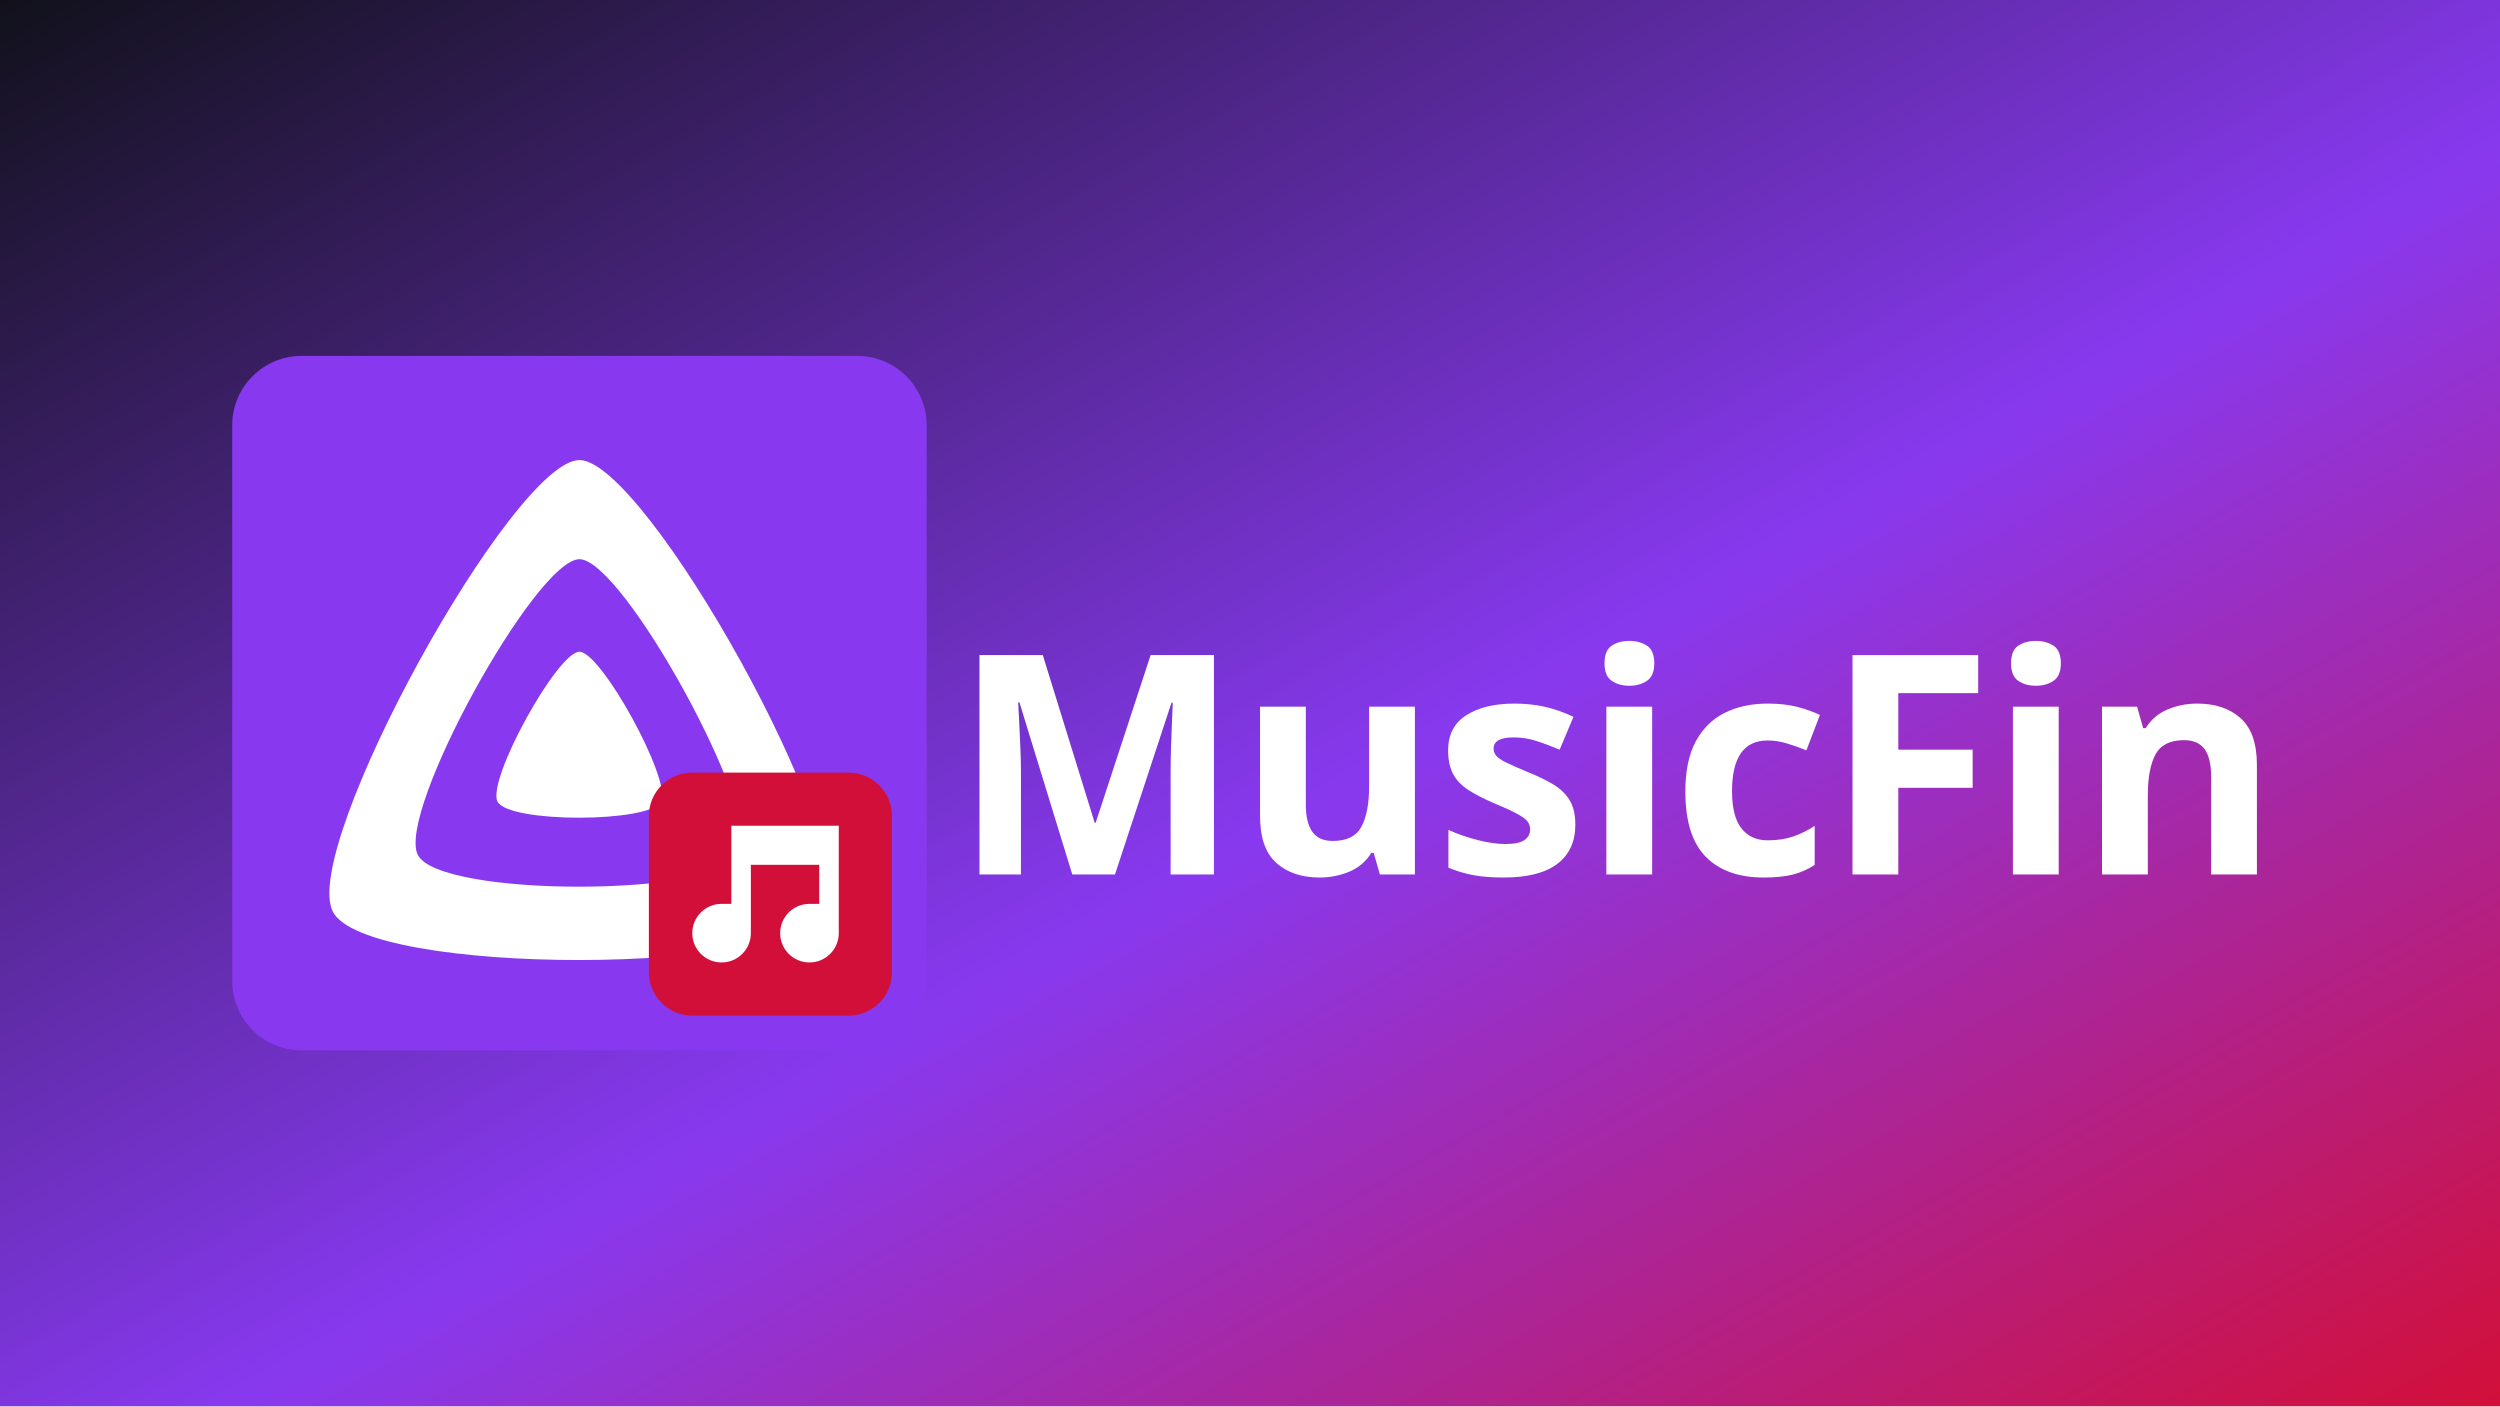
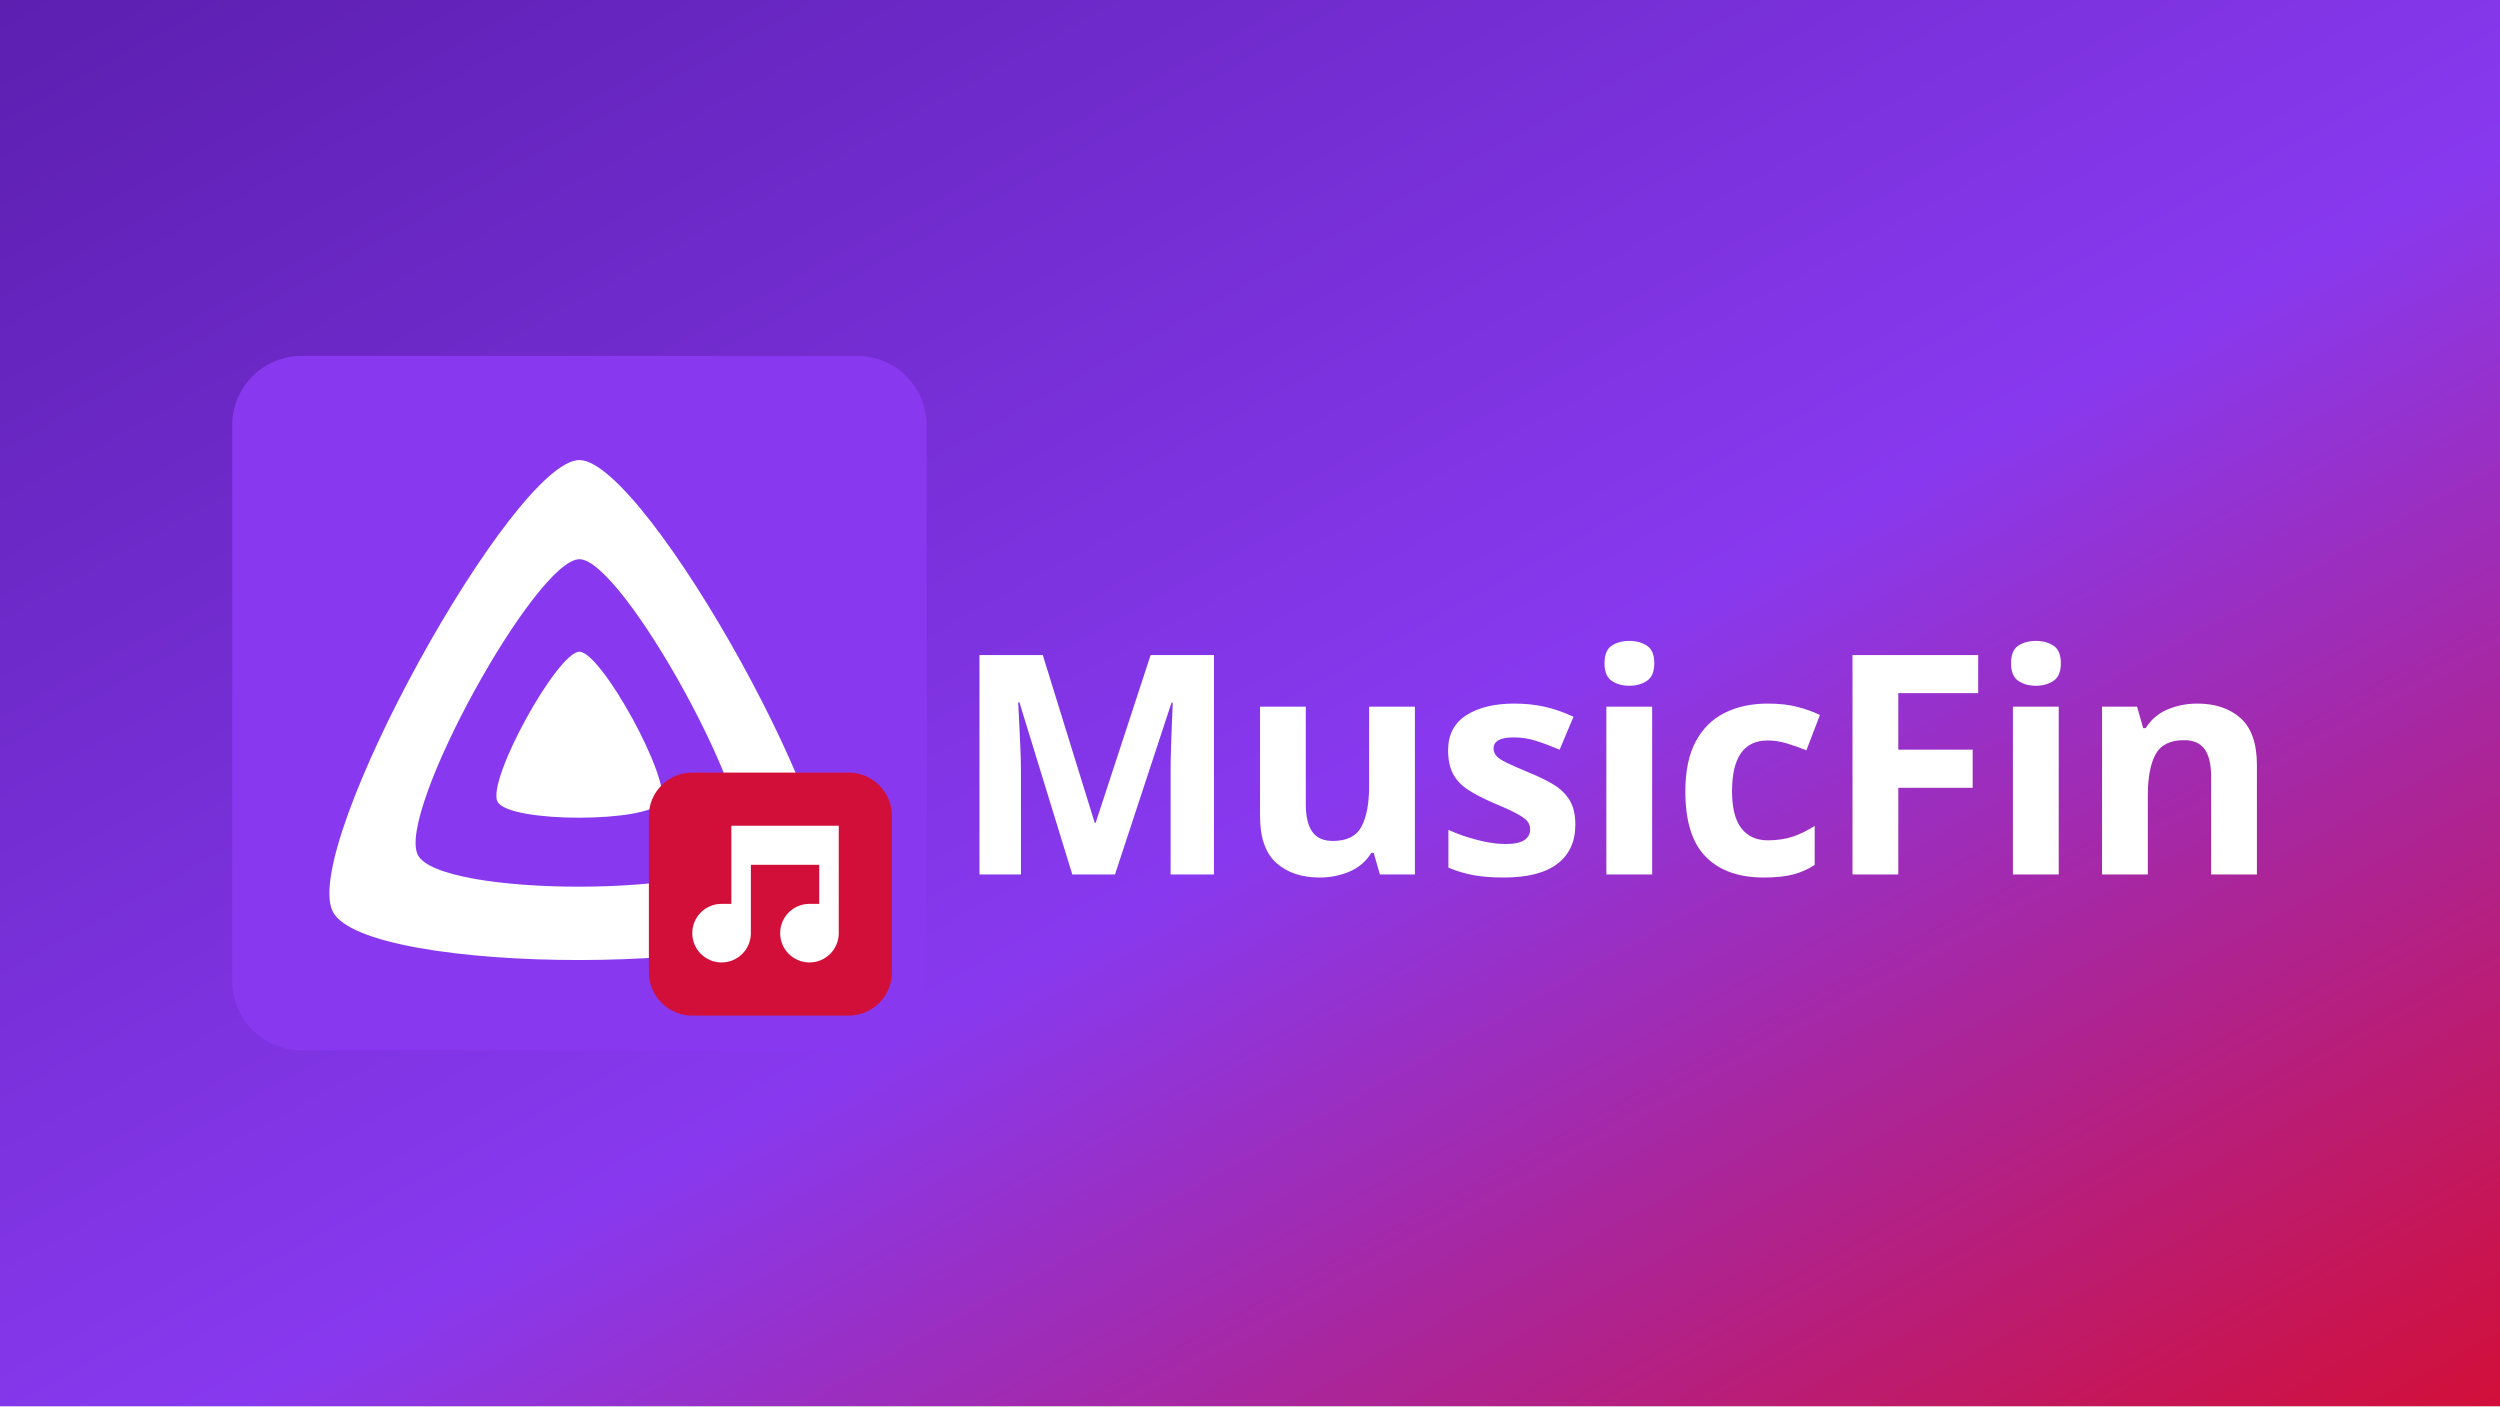
<svg xmlns="http://www.w3.org/2000/svg" width="1920" height="1080" viewBox="0 0 1920 1080">
  <defs>
    <linearGradient id="g" x1="0" y1="0" x2="1" y2="1">
-       <stop offset="0%" stop-color="#11111b" />
+       <stop offset="0%" stop-color="#5c1fb0" />
      <stop offset="55%" stop-color="#8839ef" />
      <stop offset="100%" stop-color="#d20f39" />
    </linearGradient>
    <style type="text/css">
      .title {
        font-family: "Nunito", "Quicksand", "Comfortaa", "Arial Rounded MT Bold", ui-rounded, sans-serif;
        font-weight: 700;
        font-size: 236px;
        fill: #ffffff;
        letter-spacing: -0.015em;
      }
    </style>
  </defs>
  <rect width="1920" height="1080" fill="url(#g)" />
  <g transform="translate(125, 220) scale(13.33333)">
    <rect width="40" height="40" x="4" y="4" rx="4" fill="#8839ef" />
    <path fill="#ffffff" d="M 24 10 C 20.19 10 7.92 32.24 9.79 36 C 11.66 39.75 36.36 39.71 38.21 36 C 40.25 32.29 27.81 10 24 10 Z M 33.31 32.74 C 32.1 35.17 15.92 35.2 14.69 32.74 C 13.46 30.28 21.5 15.71 24 15.71 C 26.5 15.71 34.52 30.31 33.31 32.74 Z M 24 21.04 C 22.74 21.04 18.66 28.42 19.28 29.67 C 19.9 30.92 28.1 30.9 28.71 29.67 C 29.32 28.44 25.26 21.04 24 21.04 Z" />
    <rect width="14" height="14" x="28" y="28" rx="2.5" fill="#d20f39" />
    <path fill="#ffffff" transform="translate(30.5, 30.5) scale(0.5625)" d="M15 1H4V9H3C1.343 9 0 10.343 0 12C0 13.657 1.343 15 3 15C4.657 15 6 13.657 6 12V5H13V9H12C10.343 9 9 10.343 9 12C9 13.657 10.343 15 12 15C13.657 15 15 13.657 15 12V1Z" />
  </g>
  <text class="title" x="731" y="580" dominant-baseline="central">MusicFin</text>
</svg>
